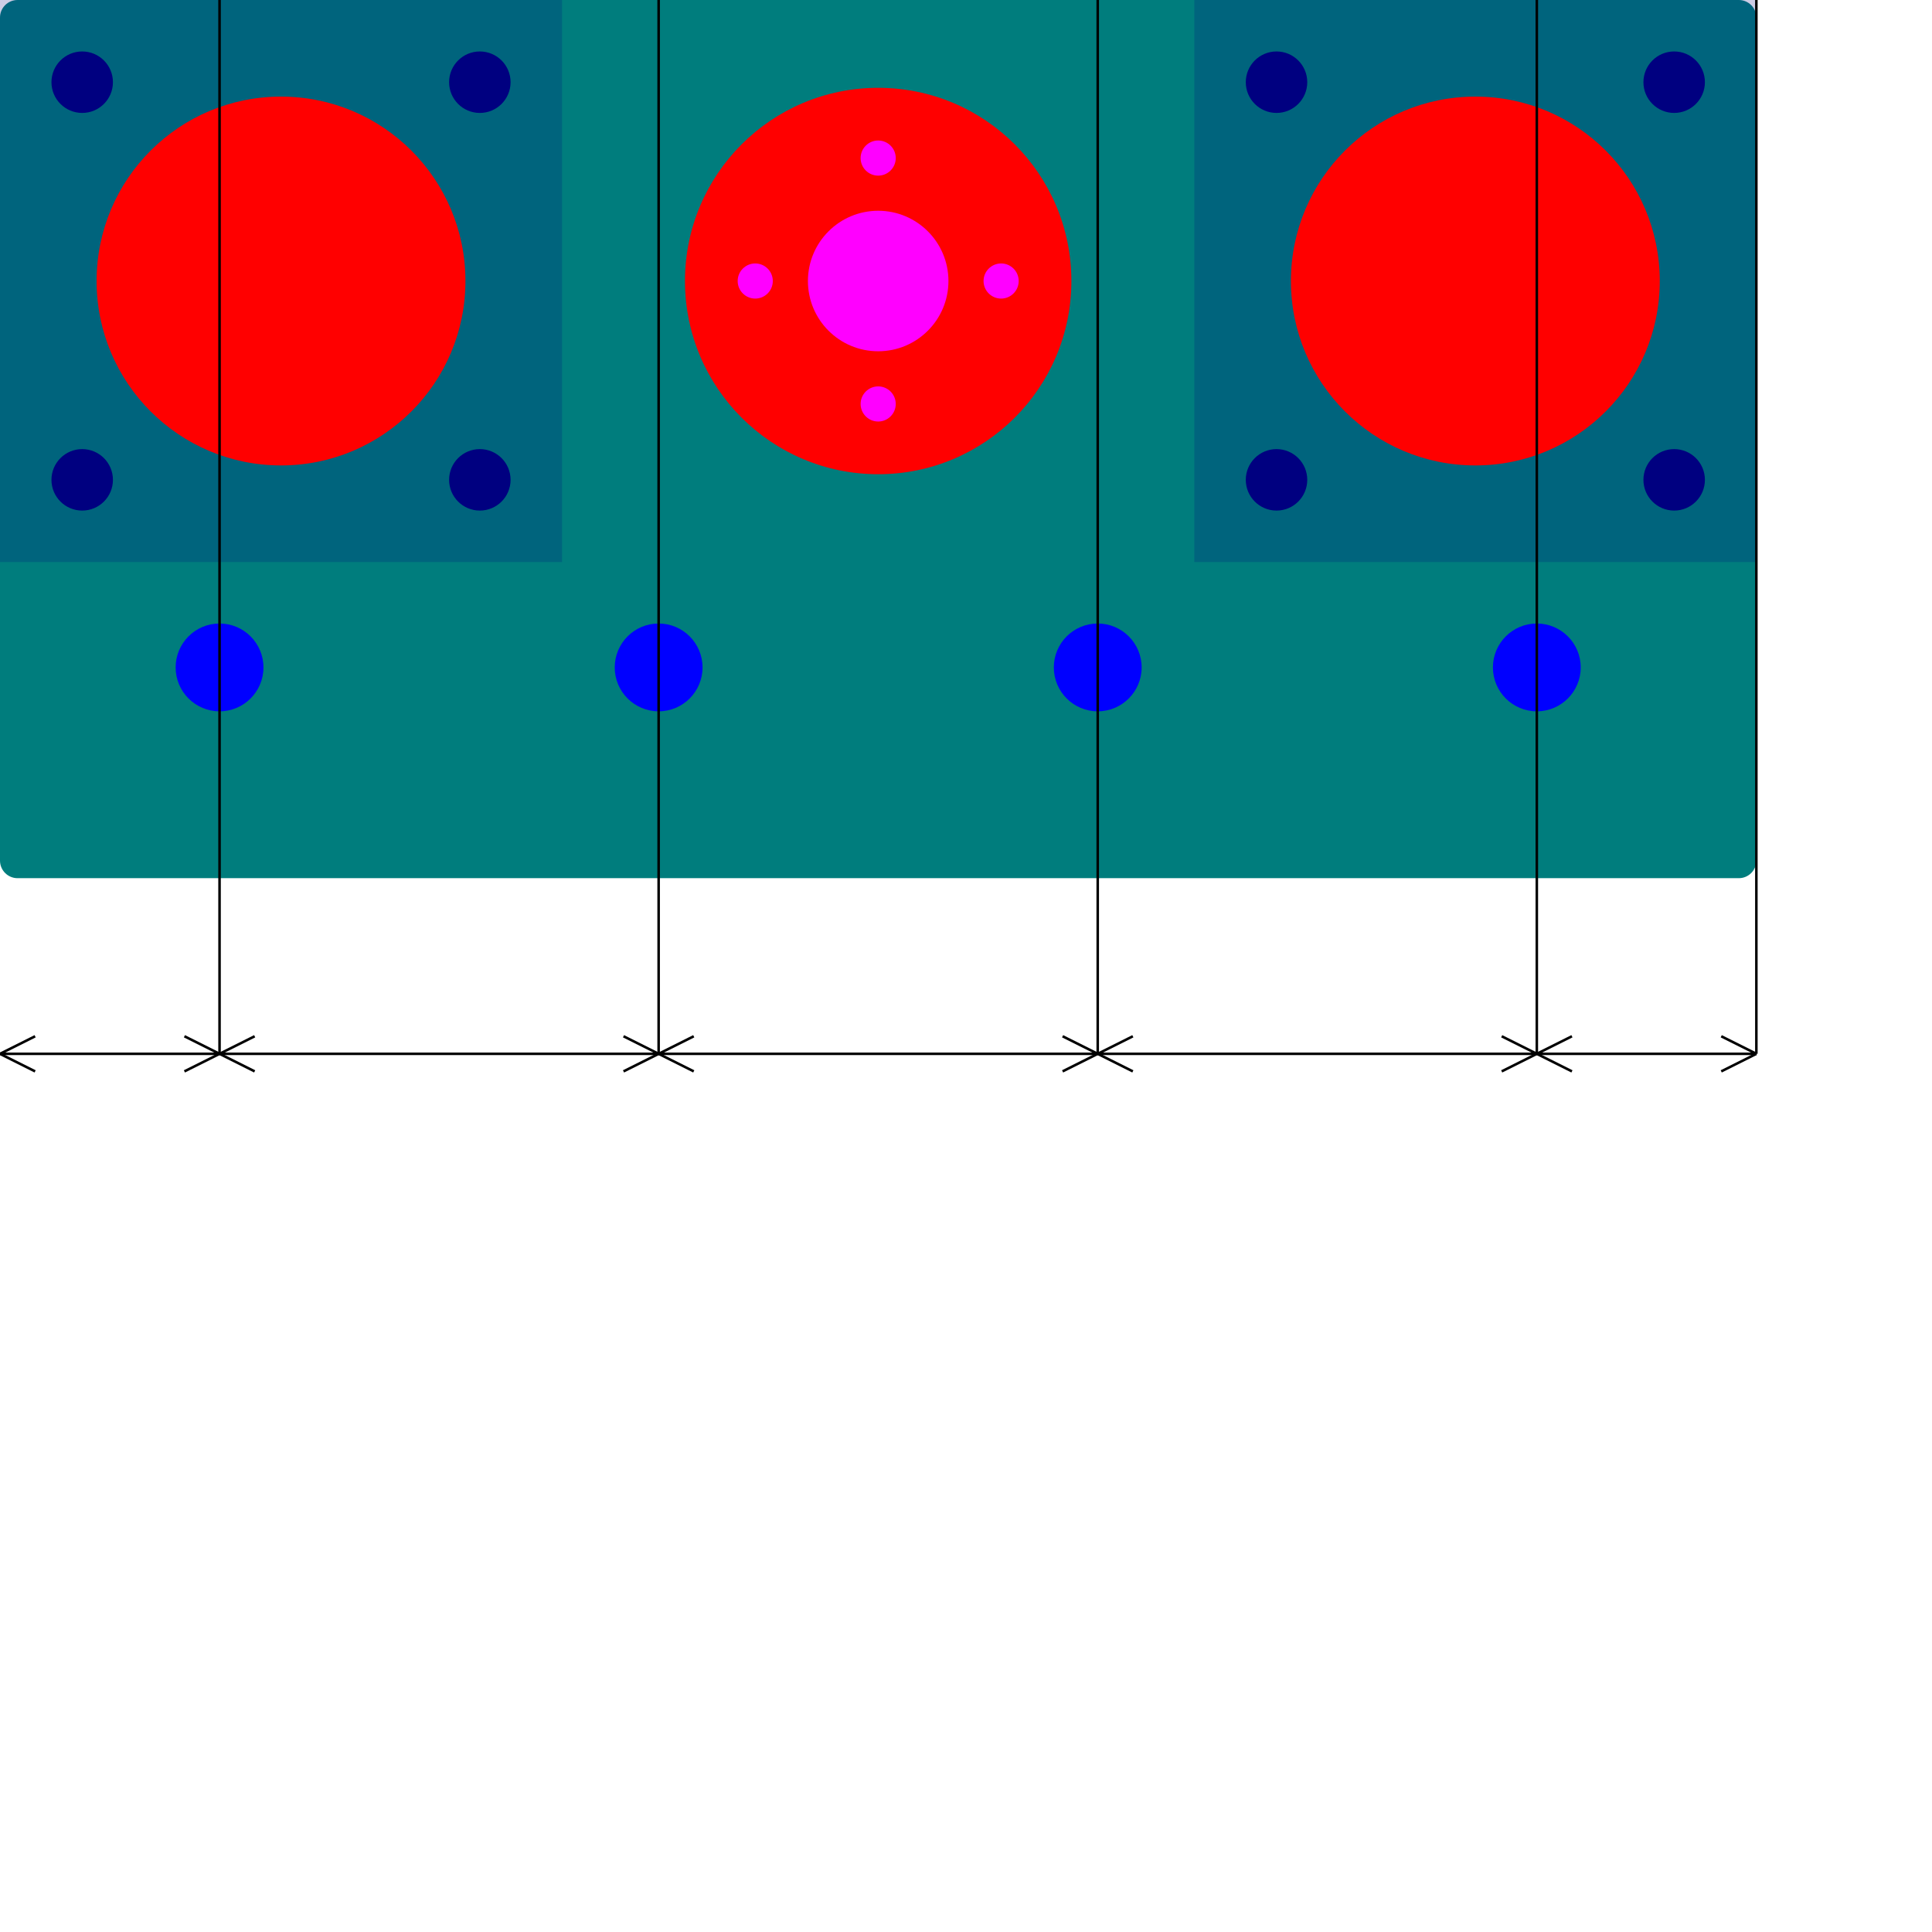
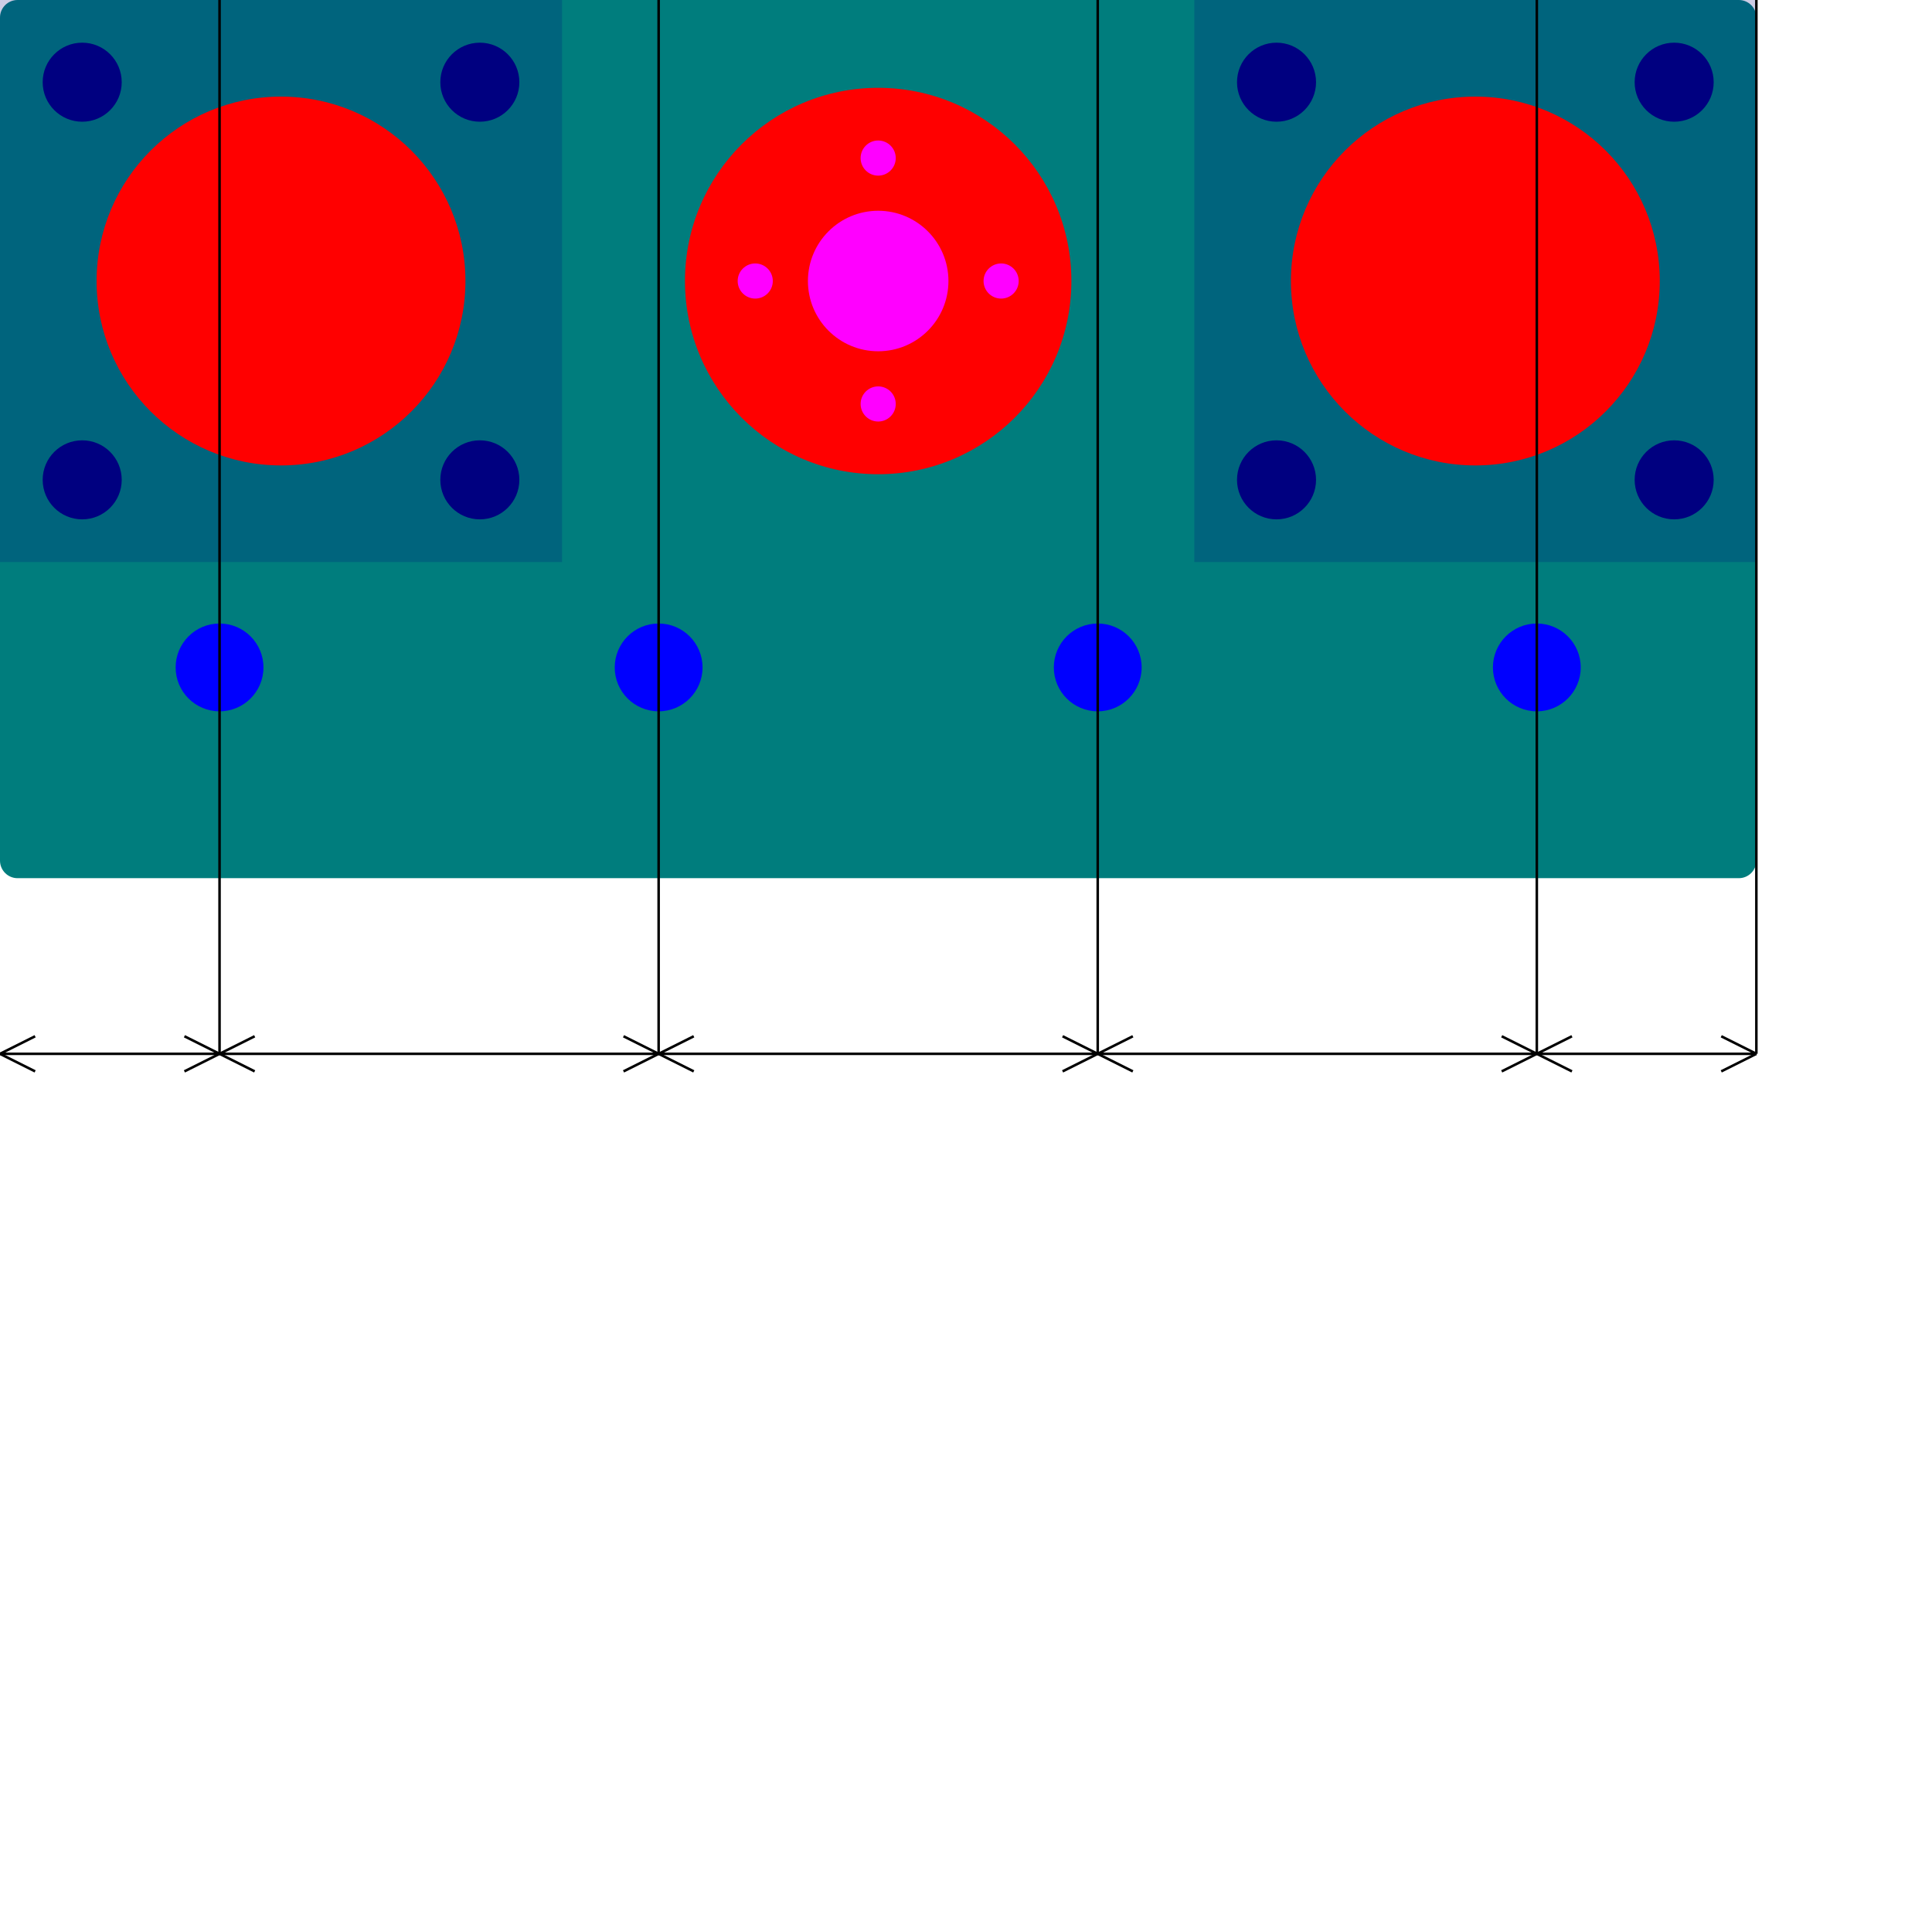
<svg xmlns="http://www.w3.org/2000/svg" width="110mm" height="110mm" viewBox="0 0 110 110" version="1.1" id="vertical-sides">
  <defs id="defs">
    <circle id="h_screw_central_hole" style="font-variation-settings:normal;vector-effect:none;fill:#ff0000;fill-opacity:1;fill-rule:evenodd;stroke-width:0.353;stroke-linecap:butt;stroke-linejoin:miter;stroke-miterlimit:4;stroke-dasharray:none;stroke-dashoffset:0;stroke-opacity:1;stop-color:#000000" cx="0" cy="0" r="11" />
    <circle id="h_screw_backlash_item_hole" style="font-variation-settings:normal;vector-effect:none;fill:#ff00ff;fill-opacity:1;fill-rule:evenodd;stroke-width:0.353;stroke-linecap:butt;stroke-linejoin:miter;stroke-miterlimit:4;stroke-dasharray:none;stroke-dashoffset:0;stroke-opacity:1;stop-color:#000000" cx="0" cy="0" r="4" />
    <circle id="h_screw_backlash_item_screw_2.0mm" style="font-variation-settings:normal;opacity:1;vector-effect:none;fill:#ff00ff;fill-opacity:1;fill-rule:evenodd;stroke-width:0.16;stroke-linecap:butt;stroke-linejoin:miter;stroke-miterlimit:4;stroke-dasharray:none;stroke-dashoffset:0;stroke-opacity:1;stop-color:#000000;stop-opacity:1" cx="0" cy="0" r="1.0" />
    <rect id="bearing_base" style="fill:#000080;fill-opacity:0.2;stroke:#f70000;stroke-width:0" width="32" height="32" x="0" y="0" />
    <circle id="bearing_cylinder" style="font-variation-settings:normal;opacity:1;vector-effect:none;fill:#ff0000;fill-opacity:1;fill-rule:evenodd;stroke-width:0.388;stroke-linecap:butt;stroke-linejoin:miter;stroke-miterlimit:4;stroke-dasharray:none;stroke-dashoffset:0;stroke-opacity:1;stop-color:#000000;stop-opacity:1" cx="0" cy="0" r="10.5" />
-     <circle id="bearing_screw_3.5mm" style="font-variation-settings:normal;opacity:1;vector-effect:none;fill:#000080;fill-opacity:1;fill-rule:evenodd;stroke-width:0.16;stroke-linecap:butt;stroke-linejoin:miter;stroke-miterlimit:4;stroke-dasharray:none;stroke-dashoffset:0;stroke-opacity:1;stop-color:#000000;stop-opacity:1" cx="0" cy="0" r="1.75" />
+     <circle id="bearing_screw_4.5mm" style="font-variation-settings:normal;opacity:1;vector-effect:none;fill:#000080;fill-opacity:1;fill-rule:evenodd;stroke-width:0.16;stroke-linecap:butt;stroke-linejoin:miter;stroke-miterlimit:4;stroke-dasharray:none;stroke-dashoffset:0;stroke-opacity:1;stop-color:#000000;stop-opacity:1" cx="0" cy="0" r="2.25" />
    <circle id="spacer_screw_5.0mm" style="font-variation-settings:normal;vector-effect:none;fill:#0000ff;fill-opacity:1;fill-rule:evenodd;stroke-width:0.314;stroke-linecap:butt;stroke-linejoin:miter;stroke-miterlimit:4;stroke-dasharray:none;stroke-dashoffset:0;stroke-opacity:1;stop-color:#000000" cx="0" cy="0" r="2.5" />
    <path id="arrow_up" style="fill:none; stroke:#000000;stroke-width:0.144px;stroke-opacity:1" d="M 0 0 l 1 2  m -1 -2 l -1 2" />
    <path id="arrow_dw" style="fill:none; stroke:#000000;stroke-width:0.144px;stroke-opacity:1" d="M 0 0 l 1 -2 m -1 2  l -1 -2" />
  </defs>
  <g id="layer">
    <rect id="PLATE" x="0" y="0" rx="1" ry="1" width="100" height="50" style="fill:rgb(0,125,125);stroke-width:0;stroke:rgb(0,0,0)" />
    <use href="#h_screw_central_hole" x="50" y="16" id="screw_central_hole" />
    <use href="#bearing_base" x="0" y="0" id="LEFT_bearing_base_left" />
    <use href="#bearing_cylinder" x="16" y="16" id="LEFT_bearing_cylinder_left" />
    <use href="#bearing_base" x="68" y="0" id="LEFT_bearing_base_right" />
    <use href="#bearing_cylinder" x="84" y="16" id="LEFT_bearing_cylinder_right" />
-     <use href="#bearing_screw_3.5mm" x="4.680" y="4.680" id="LEFT_bearing_screw_3.5mm_use28" />
-     <use href="#bearing_screw_3.5mm" x="27.32" y="4.680" id="LEFT_bearing_screw_3.5mm_use30" />
-     <use href="#bearing_screw_3.5mm" x="4.680" y="27.32" id="LEFT_bearing_screw_3.5mm_use36" />
-     <use href="#bearing_screw_3.5mm" x="27.32" y="27.32" id="LEFT_bearing_screw_3.5mm_use38" />
-     <use href="#bearing_screw_3.5mm" x="72.68" y="4.680" id="LEFT_bearing_screw_3.5mm_use32" />
-     <use href="#bearing_screw_3.5mm" x="95.32" y="4.680" id="LEFT_bearing_screw_3.5mm_use34" />
-     <use href="#bearing_screw_3.5mm" x="72.68" y="27.32" id="LEFT_bearing_screw_3.5mm_use40" />
-     <use href="#bearing_screw_3.5mm" x="95.32" y="27.32" id="LEFT_bearing_screw_3.5mm_use42" />
+     <use href="#bearing_screw_4.5mm" x="4.680" y="4.680" id="LEFT_bearing_screw_4.5mm_use28" />
+     <use href="#bearing_screw_4.5mm" x="27.32" y="4.680" id="LEFT_bearing_screw_4.5mm_use30" />
+     <use href="#bearing_screw_4.5mm" x="4.680" y="27.32" id="LEFT_bearing_screw_4.5mm_use36" />
+     <use href="#bearing_screw_4.5mm" x="27.32" y="27.32" id="LEFT_bearing_screw_4.5mm_use38" />
+     <use href="#bearing_screw_4.5mm" x="72.68" y="4.680" id="LEFT_bearing_screw_4.5mm_use32" />
+     <use href="#bearing_screw_4.5mm" x="95.32" y="4.680" id="LEFT_bearing_screw_4.5mm_use34" />
+     <use href="#bearing_screw_4.5mm" x="72.68" y="27.32" id="LEFT_bearing_screw_4.5mm_use40" />
+     <use href="#bearing_screw_4.5mm" x="95.32" y="27.32" id="LEFT_bearing_screw_4.5mm_use42" />
    <use href="#spacer_screw_5.0mm" x="12.5" y="38" />
    <use href="#spacer_screw_5.0mm" x="37.5" y="38" />
    <use href="#spacer_screw_5.0mm" x="62.5" y="38" />
    <use href="#spacer_screw_5.0mm" x="87.5" y="38" />
    <use href="#h_screw_backlash_item_hole" x="50" y="16" id="screw_backlash_item_hole" />
    <use href="#h_screw_backlash_item_screw_2.0mm" x="50" y="9" id="z_screw_backlash_item_screw_2.0mm_1" />
    <use href="#h_screw_backlash_item_screw_2.0mm" x="50" y="23" id="z_screw_backlash_item_screw_2.0mm_2" />
    <use href="#h_screw_backlash_item_screw_2.0mm" x="43" y="16" id="z_screw_backlash_item_screw_2.0mm_3" />
    <use href="#h_screw_backlash_item_screw_2.0mm" x="57" y="16" id="z_screw_backlash_item_screw_2.0mm_4" />
    <path id="line_v_1" style="stroke:#000000;stroke-width:0.144px;stroke-opacity:1" d="M 12.5,0  12.5,60" />
    <path id="line_v_2" style="stroke:#000000;stroke-width:0.144px;stroke-opacity:1" d="M 37.5,0  37.5,60" />
    <path id="line_v_2" style="stroke:#000000;stroke-width:0.144px;stroke-opacity:1" d="M 62.5,0  62.5,60" />
    <path id="line_v_2" style="stroke:#000000;stroke-width:0.144px;stroke-opacity:1" d="M 87.5,0  87.5,60" />
    <path id="line_v_2" style="stroke:#000000;stroke-width:0.144px;stroke-opacity:1" d="M 100,0  100,60" />
    <path id="line_h_2" style="stroke:#000000;stroke-width:0.144px;stroke-opacity:1" d="M 0,60  100,60" />
    <use href="#arrow_up" transform="translate(12.5  60) rotate(90)" />
    <use href="#arrow_dw" transform="translate(0     60) rotate(90)" />
    <use href="#arrow_up" transform="translate(37.5  60) rotate(90)" />
    <use href="#arrow_dw" transform="translate(12.5  60) rotate(90)" />
    <use href="#arrow_up" transform="translate(62.5  60) rotate(90)" />
    <use href="#arrow_dw" transform="translate(37.5  60) rotate(90)" />
    <use href="#arrow_up" transform="translate(87.5  60) rotate(90)" />
    <use href="#arrow_dw" transform="translate(62.5  60) rotate(90)" />
    <use href="#arrow_up" transform="translate(100   60) rotate(90)" />
    <use href="#arrow_dw" transform="translate(87.5  60) rotate(90)" />
  </g>
</svg>
